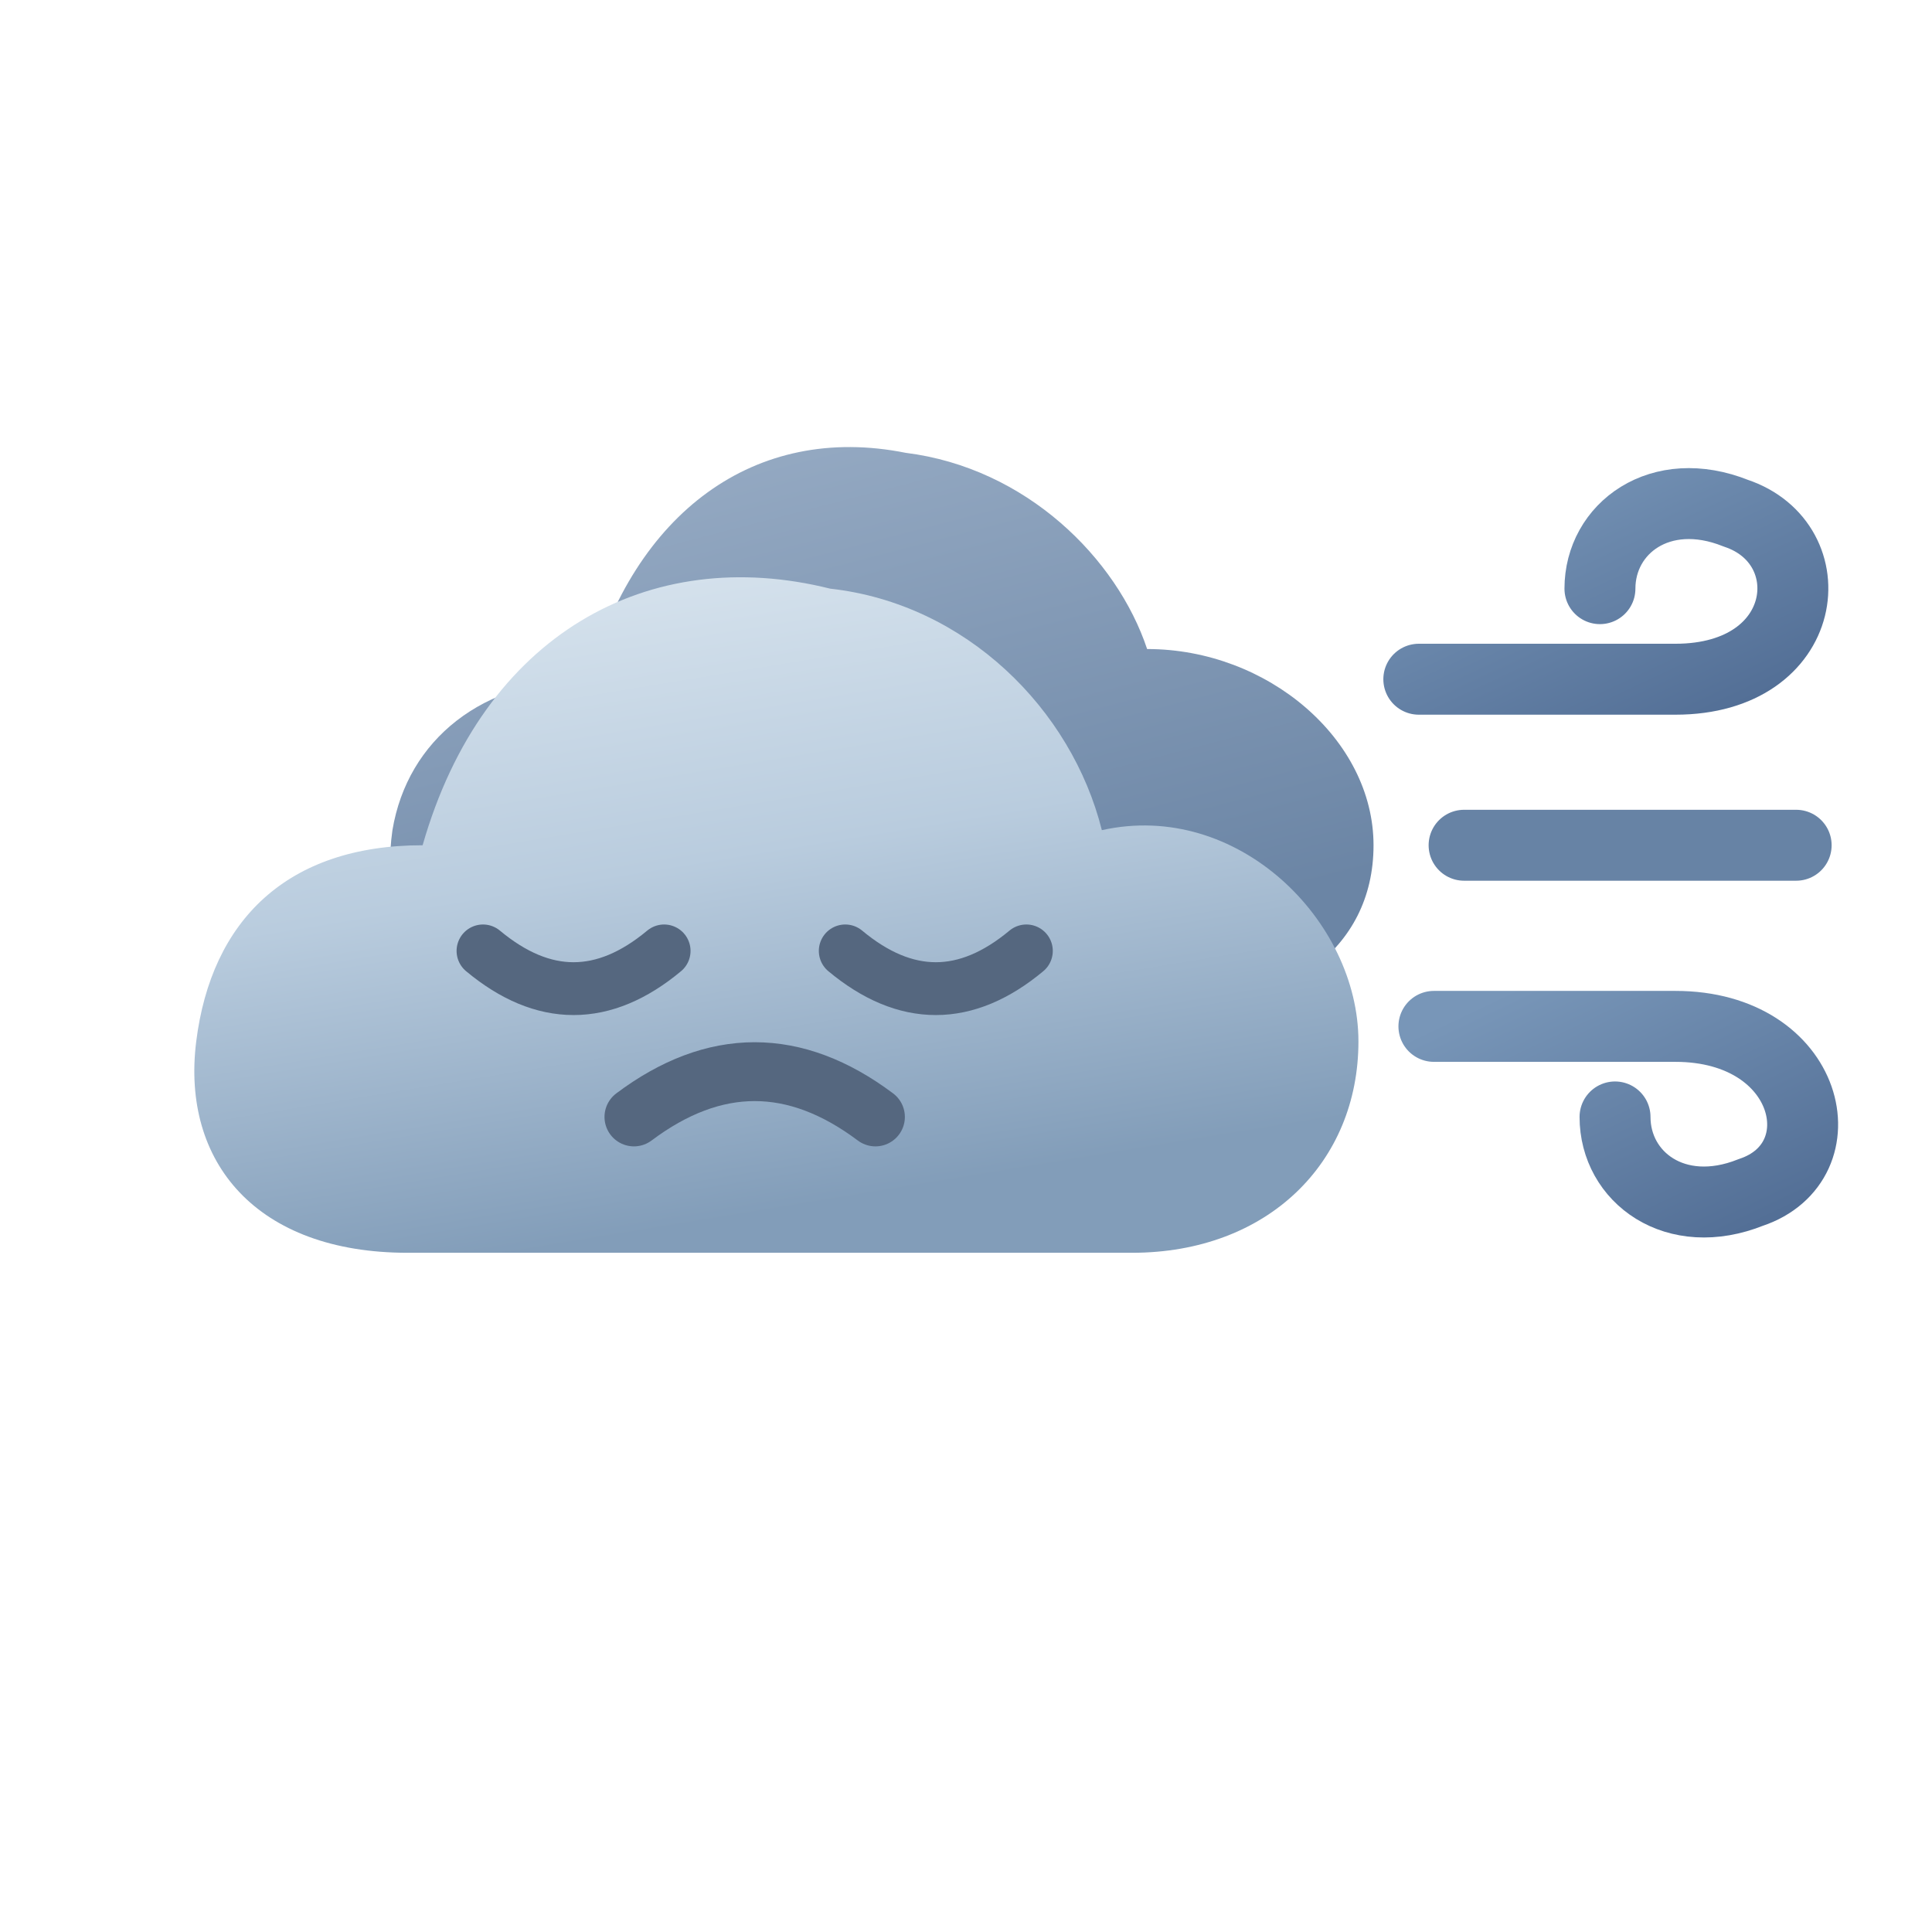
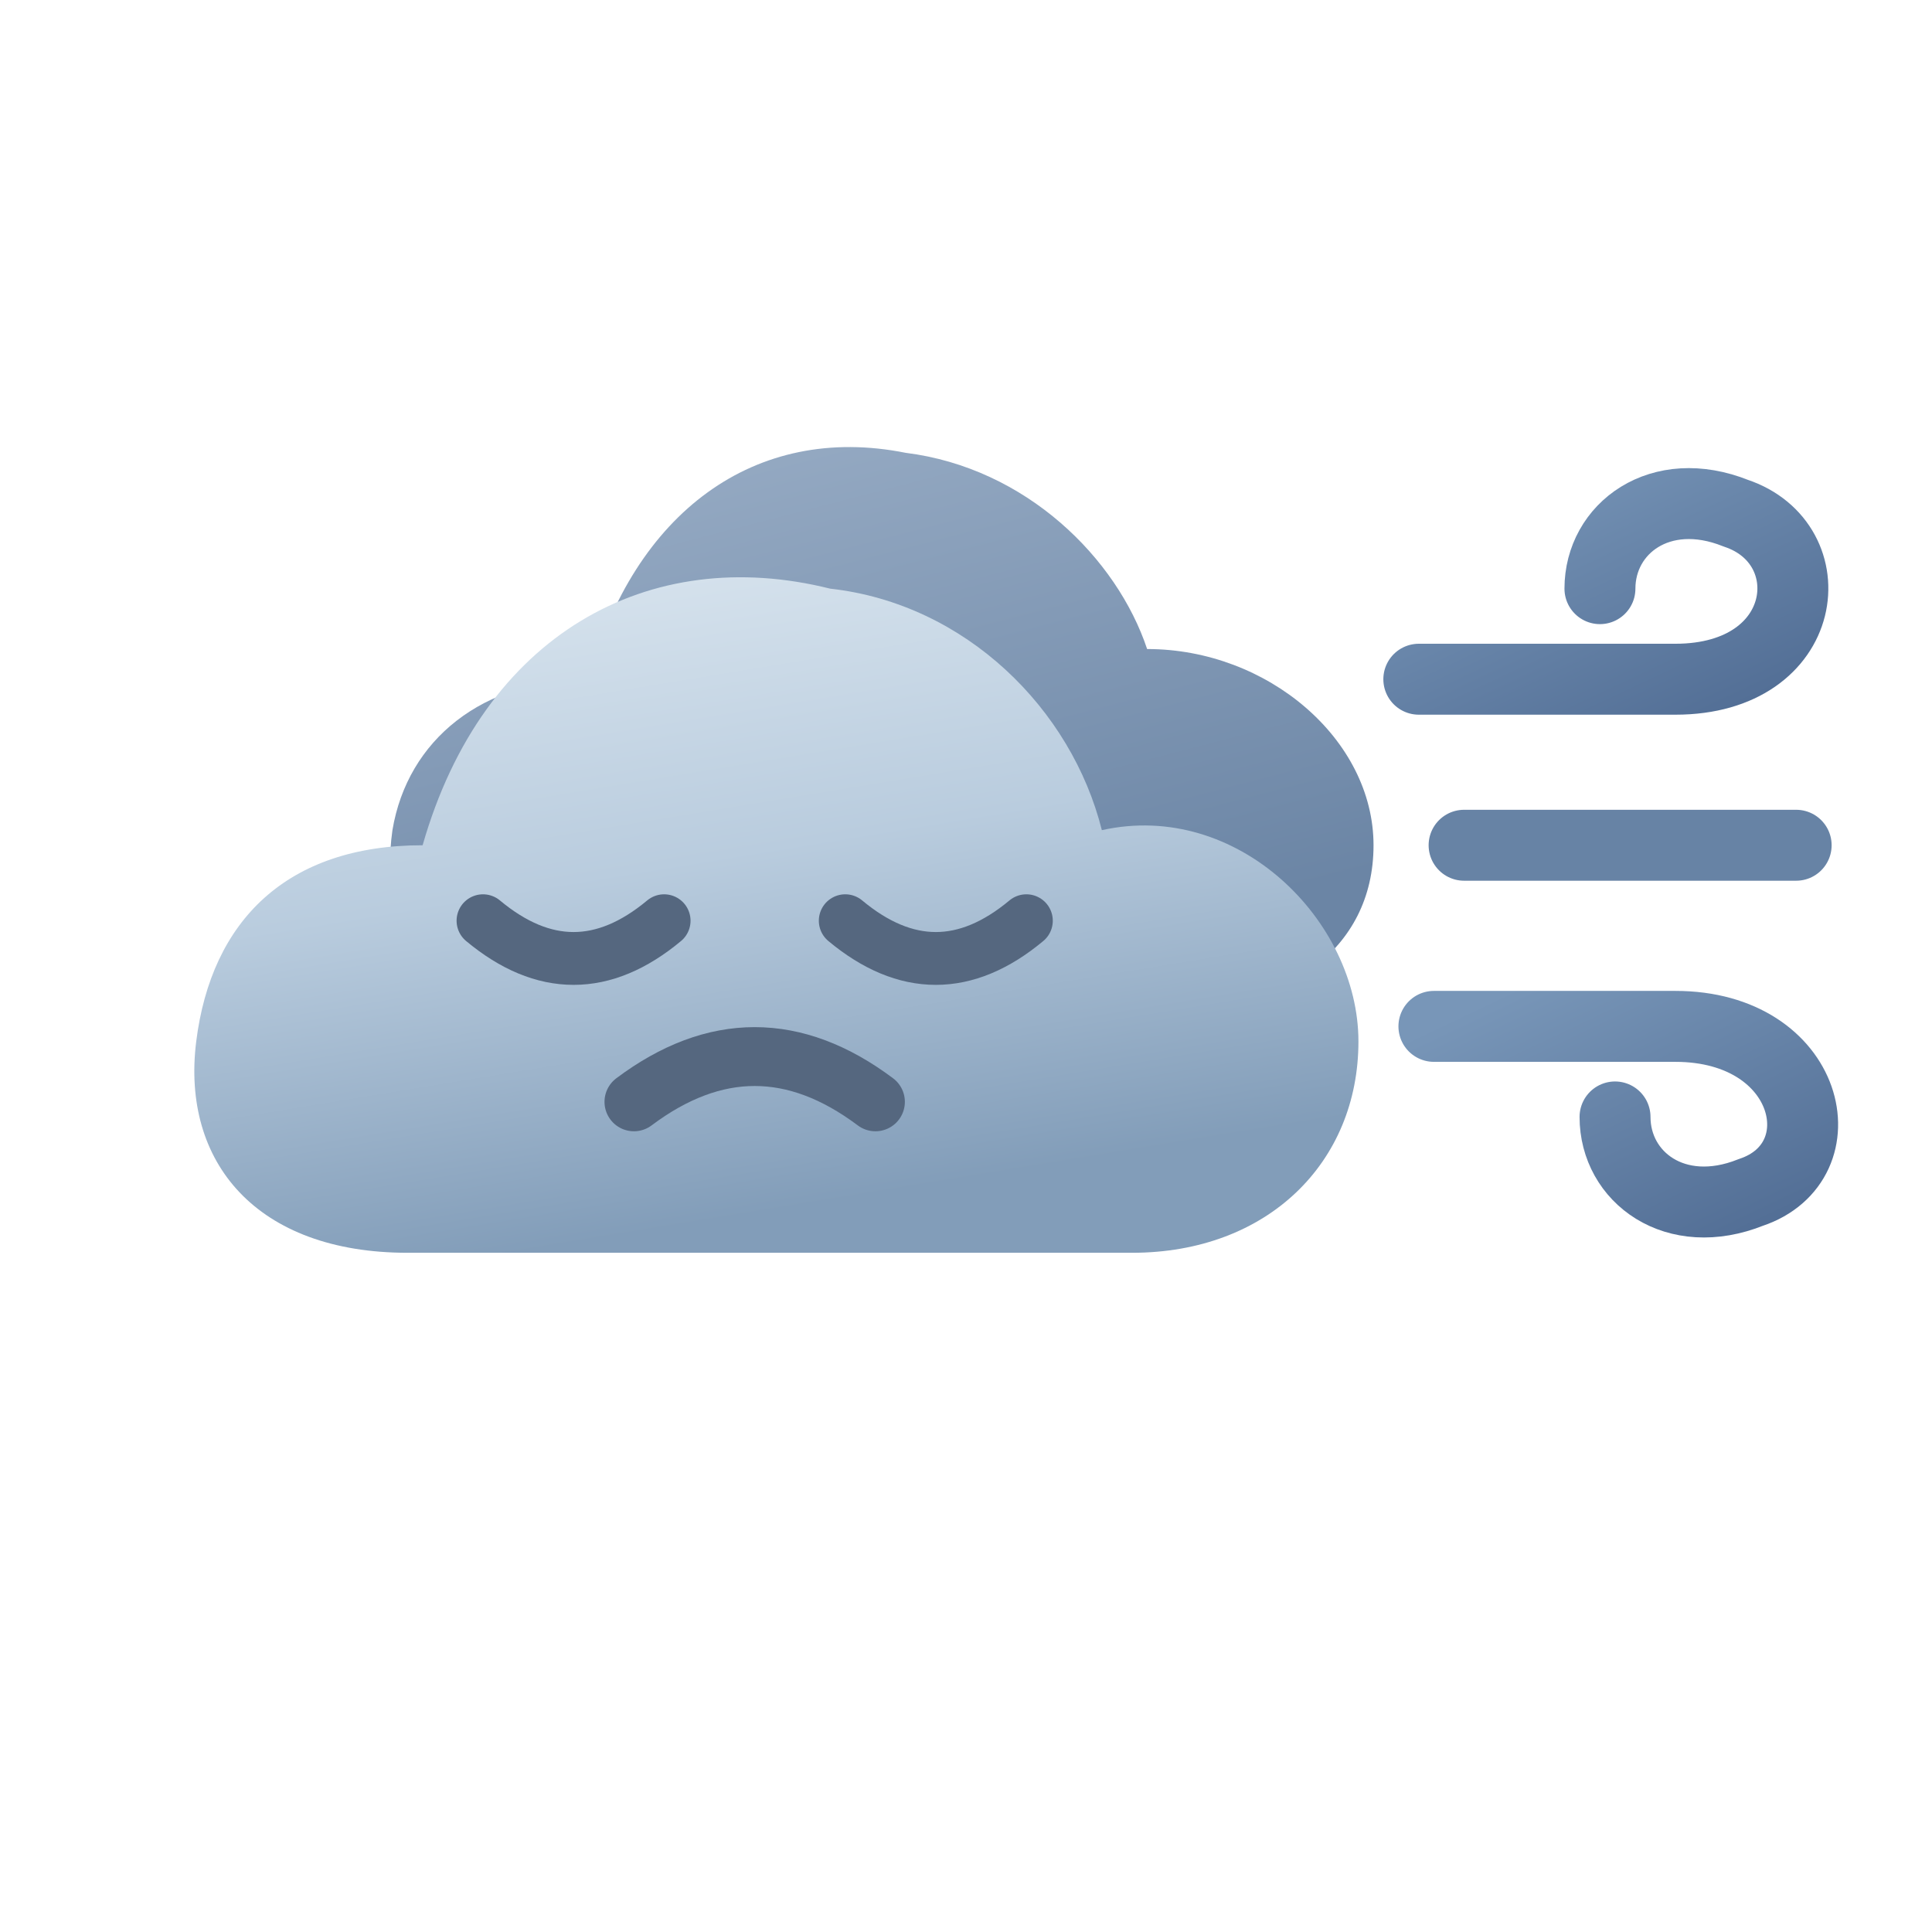
<svg xmlns="http://www.w3.org/2000/svg" viewBox="0 0 128 128" width="128" height="128" role="img" aria-label="06 cloudy wind">
  <defs>
    <linearGradient id="cloud" x1="0" y1="0" x2="0.28" y2="1" gradientUnits="objectBoundingBox">
      <stop stop-color="#DCE7F0" />
      <stop offset="0.5" stop-color="#B9CCDE" />
      <stop offset="1" stop-color="#829DB9" />
    </linearGradient>
    <linearGradient id="rear" x1="0" y1="0" x2="0.45" y2="1">
      <stop stop-color="#9BAFC7" />
      <stop offset="1" stop-color="#6B85A5" />
    </linearGradient>
    <linearGradient id="sun" x1="0.1" y1="0" x2="0.8" y2="1">
      <stop stop-color="#FFE994" />
      <stop offset="0.52" stop-color="#FFD56E" />
      <stop offset="1" stop-color="#FFB953" />
    </linearGradient>
    <linearGradient id="rain" x1="0" y1="0" x2="0.8" y2="1">
      <stop stop-color="#5CB6F1" />
      <stop offset="1" stop-color="#287DCB" />
    </linearGradient>
    <linearGradient id="wind" x1="0" y1="0" x2="1" y2="1">
      <stop stop-color="#7896B8" />
      <stop offset="1" stop-color="#536F96" />
    </linearGradient>
    <linearGradient id="moon" x1="0" y1="0" x2="0.7" y2="1">
      <stop stop-color="#D2DCFF" />
      <stop offset="0.54" stop-color="#A6B9F5" />
      <stop offset="1" stop-color="#7D92E2" />
    </linearGradient>
    <linearGradient id="status" x1="0" y1="0" x2="0.6" y2="1">
      <stop stop-color="#EBF0F7" />
      <stop offset="1" stop-color="#B6C5D7" />
    </linearGradient>
  </defs>
  <path d="M36 67 C29 67 25 62 26 55 C27 49 32 45 39 45 C42 34 50 28 60 30 C68 31 74 37 76 43 C84 43 91 49 91 56 C91 63 85 67 77 67 Z" fill="url(#rear)" data-part="rear-cloud" />
  <path d="M27 83 C17 83 12 77 13 69 C14 61 19 56 28 56 C32 42 43 36 55 39 C64 40 71 47 73 55 C82 53 90 61 90 69 C90 77 84 83 75 83 Z" fill="url(#cloud)" data-part="foreground-cloud" />
-   <path d="M32 63 Q38 68 44 63" fill="none" stroke="#55677F" stroke-width="3.5" stroke-linecap="round" stroke-linejoin="round" />
-   <path d="M56 63 Q62 68 68 63" fill="none" stroke="#55677F" stroke-width="3.5" stroke-linecap="round" stroke-linejoin="round" />
-   <path d="M42 74 Q50 68 58 74" fill="none" stroke="#55677F" stroke-width="3.9" stroke-linecap="round" stroke-linejoin="round" />
+   <path d="M32 61 Q38 66 44 61" fill="none" stroke="#55677F" stroke-width="3.5" stroke-linecap="round" stroke-linejoin="round" />
+   <path d="M56 61 Q62 66 68 61" fill="none" stroke="#55677F" stroke-width="3.5" stroke-linecap="round" stroke-linejoin="round" />
+   <path d="M42 73 Q50 67 58 73" fill="none" stroke="#55677F" stroke-width="3.9" stroke-linecap="round" stroke-linejoin="round" />
  <path d="M94 45 H111 C120 45 121 36 115 34 C110 32 106 35 106 39" fill="none" stroke="url(#wind)" stroke-width="4.7" stroke-linecap="round" stroke-linejoin="round" data-part="open-wind-curl" />
  <path d="M95 68 H111 C120 68 122 77 116 79 C111 81 107 78 107 74" fill="none" stroke="url(#wind)" stroke-width="4.7" stroke-linecap="round" stroke-linejoin="round" data-part="open-wind-curl" />
  <path d="M97 56 H119" fill="none" stroke="#6783A5" stroke-width="4.7" stroke-linecap="round" stroke-linejoin="round" data-part="straight-wind-line" />
</svg>
